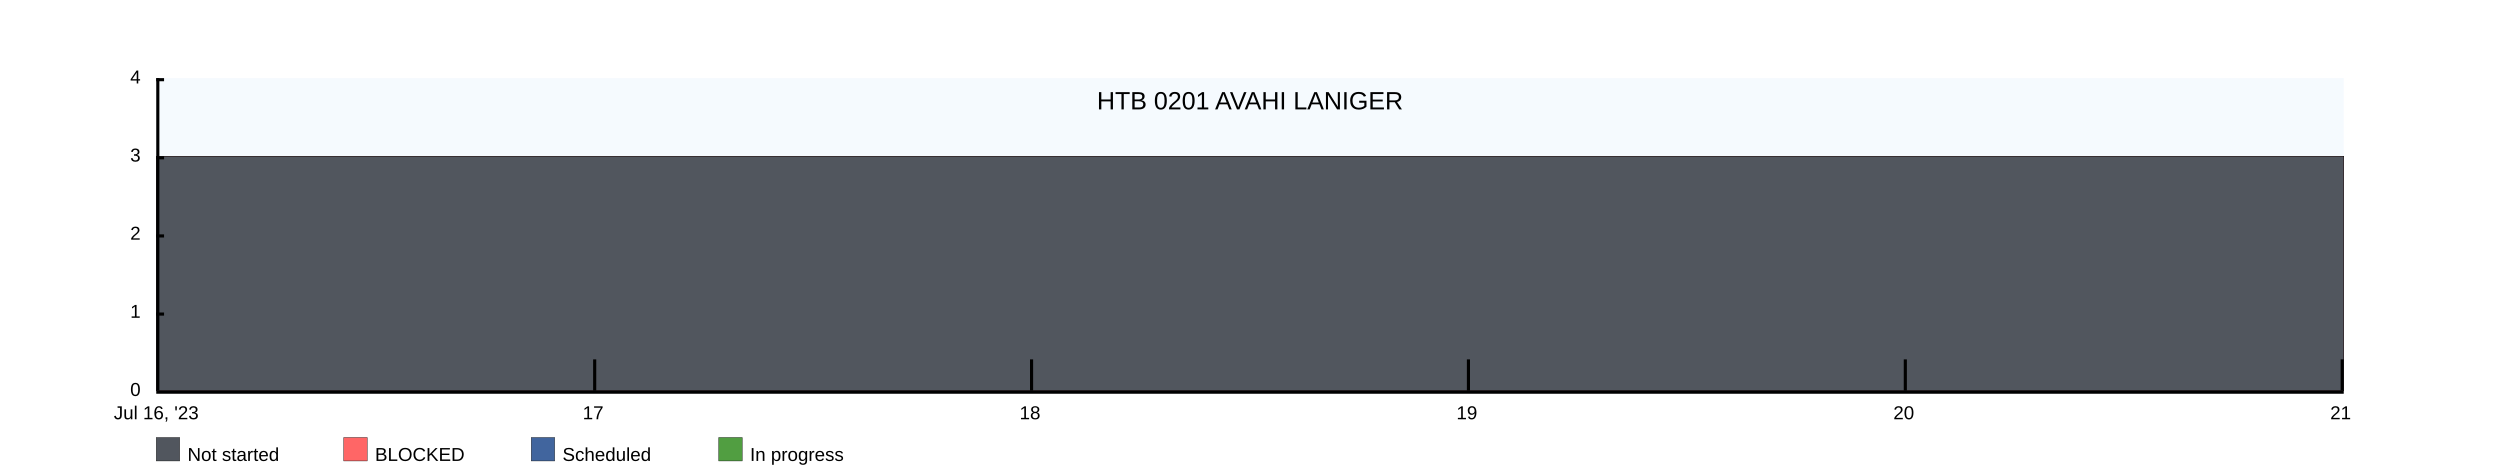
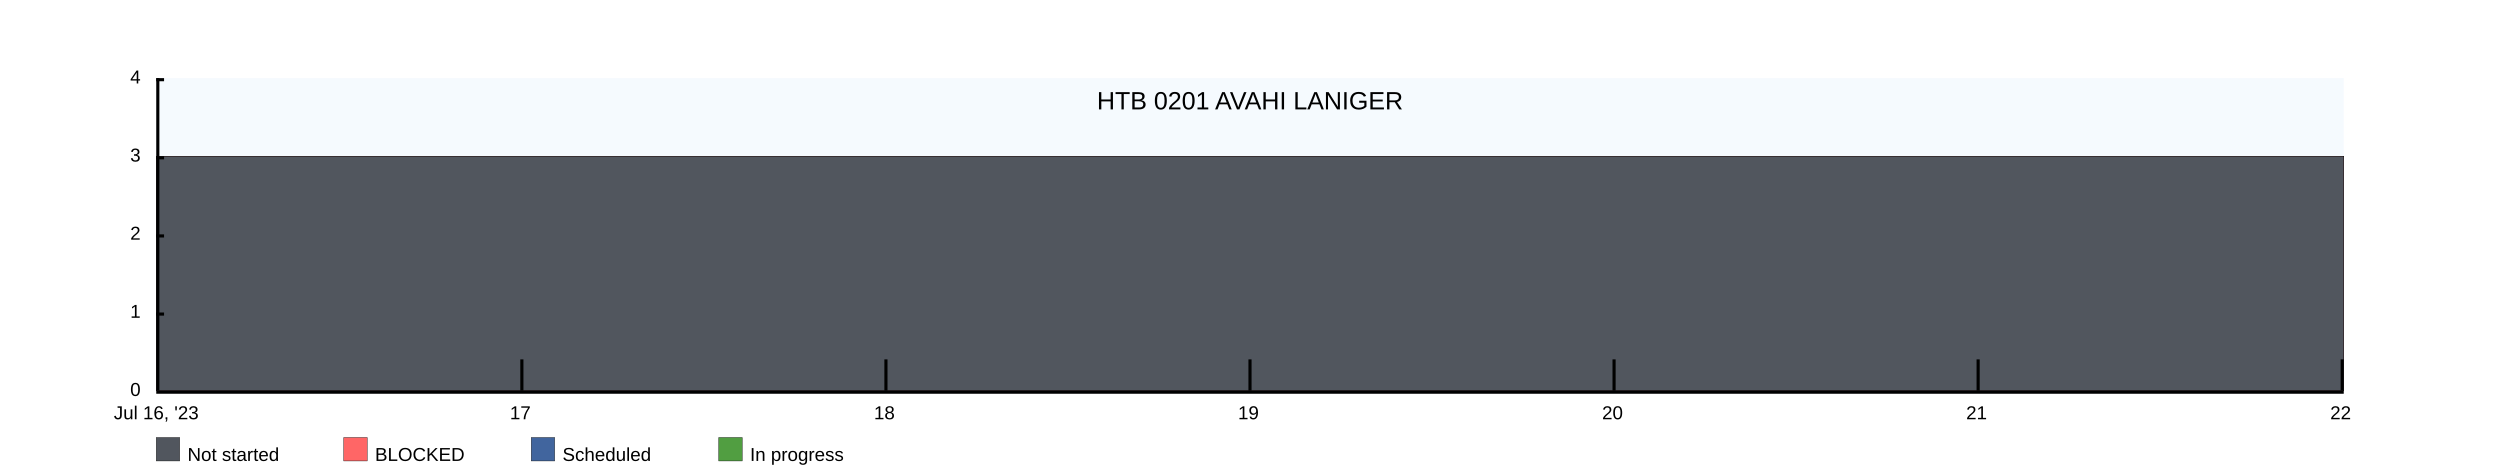
<svg xmlns="http://www.w3.org/2000/svg" width="1600" height="300">
  <rect x="100" y="50" width="1400" height="200" fill="rgba(221, 239, 250, .3)" />
  <clipPath id="theGraph">
    <rect x="100" y="50" width="1400" height="200" fill="black" />
  </clipPath>
  <rect x="100" y="280" width="15" height="15" fill="#51565E" stroke="black" stroke-width="0.25" />
  <text x="120" y="295" font-family="Arial" font-size="12" fill="black">Not started</text>
  <rect x="220" y="280" width="15" height="15" fill="#FF6666" stroke="black" stroke-width="0.25" />
  <text x="240" y="295" font-family="Arial" font-size="12" fill="black">BLOCKED</text>
  <rect x="340" y="280" width="15" height="15" fill="#41659E" stroke="black" stroke-width="0.25" />
  <text x="360" y="295" font-family="Arial" font-size="12" fill="black">Scheduled</text>
  <rect x="460" y="280" width="15" height="15" fill="#519E41" stroke="black" stroke-width="0.25" />
  <text x="480" y="295" font-family="Arial" font-size="12" fill="black">In progress</text>
-   <path d="M 100 100 M 100 100 C 100 100 380 100 380 100 C 380 100 660 100 660 100 C 660 100 940 100 940 100 C 940 100 1220 100 1220 100 C 1220 100 1500 100 1500 100 C 1500 100 1500 250 1500 250 C 1500 250 100 250 100 250 Z" fill="#519E41" stroke="black" stroke-width="0.25" />
-   <path d="M 100 100 M 100 100 C 100 100 380 100 380 100 C 380 100 660 100 660 100 C 660 100 940 100 940 100 C 940 100 1220 100 1220 100 C 1220 100 1500 100 1500 100 C 1500 100 1500 250 1500 250 C 1500 250 100 250 100 250 Z" fill="#41659E" stroke="black" stroke-width="0.25" />
-   <path d="M 100 100 M 100 100 C 100 100 380 100 380 100 C 380 100 660 100 660 100 C 660 100 940 100 940 100 C 940 100 1220 100 1220 100 C 1220 100 1500 100 1500 100 C 1500 100 1500 250 1500 250 C 1500 250 100 250 100 250 Z" fill="#FF6666" stroke="black" stroke-width="0.25" />
-   <path d="M 100 100 M 100 100 C 100 100 380 100 380 100 C 380 100 660 100 660 100 C 660 100 940 100 940 100 C 940 100 1220 100 1220 100 C 1220 100 1500 100 1500 100 C 1500 100 1500 250 1500 250 C 1500 250 100 250 100 250 Z" fill="#51565E" stroke="black" stroke-width="0.25" />
+   <path d="M 100 100 M 100 100 C 100 100 333.333 100 333.333 100 C 333.333 100 566.667 100 566.667 100 C 566.667 100 800 100 800 100 C 800 100 1033.333 100 1033.333 100 C 1033.333 100 1266.667 100 1266.667 100 C 1266.667 100 1500 100 1500 100 C 1500 100 1500 250 1500 250 C 1500 250 100 250 100 250 Z" fill="#519E41" stroke="black" stroke-width="0.25" />
+   <path d="M 100 100 M 100 100 C 100 100 333.333 100 333.333 100 C 333.333 100 566.667 100 566.667 100 C 566.667 100 800 100 800 100 C 800 100 1033.333 100 1033.333 100 C 1033.333 100 1266.667 100 1266.667 100 C 1266.667 100 1500 100 1500 100 C 1500 100 1500 250 1500 250 C 1500 250 100 250 100 250 Z" fill="#41659E" stroke="black" stroke-width="0.25" />
+   <path d="M 100 100 M 100 100 C 100 100 333.333 100 333.333 100 C 333.333 100 566.667 100 566.667 100 C 566.667 100 800 100 800 100 C 800 100 1033.333 100 1033.333 100 C 1033.333 100 1266.667 100 1266.667 100 C 1266.667 100 1500 100 1500 100 C 1500 100 1500 250 1500 250 C 1500 250 100 250 100 250 Z" fill="#FF6666" stroke="black" stroke-width="0.25" />
+   <path d="M 100 100 M 100 100 C 100 100 333.333 100 333.333 100 C 333.333 100 566.667 100 566.667 100 C 566.667 100 800 100 800 100 C 800 100 1033.333 100 1033.333 100 C 1033.333 100 1266.667 100 1266.667 100 C 1266.667 100 1500 100 1500 100 C 1500 100 1500 250 1500 250 C 1500 250 100 250 100 250 Z" fill="#51565E" stroke="black" stroke-width="0.25" />
  <text x="800" y="70" font-family="Arial" font-size="16" fill="black" text-anchor="middle" alignment-baseline="middle">HTB 0201 AVAHI LANIGER</text>
  <rect x="100" y="250" width="1400" height="2" fill="black" />
  <rect x="100" y="50" width="5" height="2" fill="black" />
  <rect x="100" y="100" width="5" height="2" fill="black" />
  <rect x="100" y="150" width="5" height="2" fill="black" />
  <rect x="100" y="200" width="5" height="2" fill="black" />
  <text x="90" y="50" font-family="Arial" font-size="12" fill="black" text-anchor="end" dominant-baseline="middle">4</text>
  <text x="90" y="100" font-family="Arial" font-size="12" fill="black" text-anchor="end" dominant-baseline="middle">3</text>
  <text x="90" y="150" font-family="Arial" font-size="12" fill="black" text-anchor="end" dominant-baseline="middle">2</text>
  <text x="90" y="200" font-family="Arial" font-size="12" fill="black" text-anchor="end" dominant-baseline="middle">1</text>
  <text x="90" y="250" font-family="Arial" font-size="12" fill="black" text-anchor="end" dominant-baseline="middle">0</text>
  <text x="100" y="260" font-family="Arial" fill="black" text-anchor="middle" dominant-baseline="hanging">Jul 16, '23</text>
-   <text x="379.6" y="260" font-family="Arial" fill="black" text-anchor="middle" dominant-baseline="hanging">17</text>
-   <text x="659.2" y="260" font-family="Arial" fill="black" text-anchor="middle" dominant-baseline="hanging">18</text>
-   <text x="938.8" y="260" font-family="Arial" fill="black" text-anchor="middle" dominant-baseline="hanging">19</text>
-   <text x="1218.4" y="260" font-family="Arial" fill="black" text-anchor="middle" dominant-baseline="hanging">20</text>
-   <text x="1498" y="260" font-family="Arial" fill="black" text-anchor="middle" dominant-baseline="hanging">21</text>
+   <text x="333" y="260" font-family="Arial" fill="black" text-anchor="middle" dominant-baseline="hanging">17</text>
+   <text x="566" y="260" font-family="Arial" fill="black" text-anchor="middle" dominant-baseline="hanging">18</text>
+   <text x="799" y="260" font-family="Arial" fill="black" text-anchor="middle" dominant-baseline="hanging">19</text>
+   <text x="1032" y="260" font-family="Arial" fill="black" text-anchor="middle" dominant-baseline="hanging">20</text>
+   <text x="1265" y="260" font-family="Arial" fill="black" text-anchor="middle" dominant-baseline="hanging">21</text>
+   <text x="1498" y="260" font-family="Arial" fill="black" text-anchor="middle" dominant-baseline="hanging">22</text>
  <rect x="100" y="50" width="2" height="200" fill="black" />
-   <rect x="379.6" y="230" width="2" height="20" fill="black" />
-   <rect x="659.2" y="230" width="2" height="20" fill="black" />
-   <rect x="938.8" y="230" width="2" height="20" fill="black" />
-   <rect x="1218.4" y="230" width="2" height="20" fill="black" />
+   <rect x="333" y="230" width="2" height="20" fill="black" />
+   <rect x="566" y="230" width="2" height="20" fill="black" />
+   <rect x="799" y="230" width="2" height="20" fill="black" />
+   <rect x="1032" y="230" width="2" height="20" fill="black" />
+   <rect x="1265" y="230" width="2" height="20" fill="black" />
  <rect x="1498" y="230" width="2" height="20" fill="black" />
</svg>
